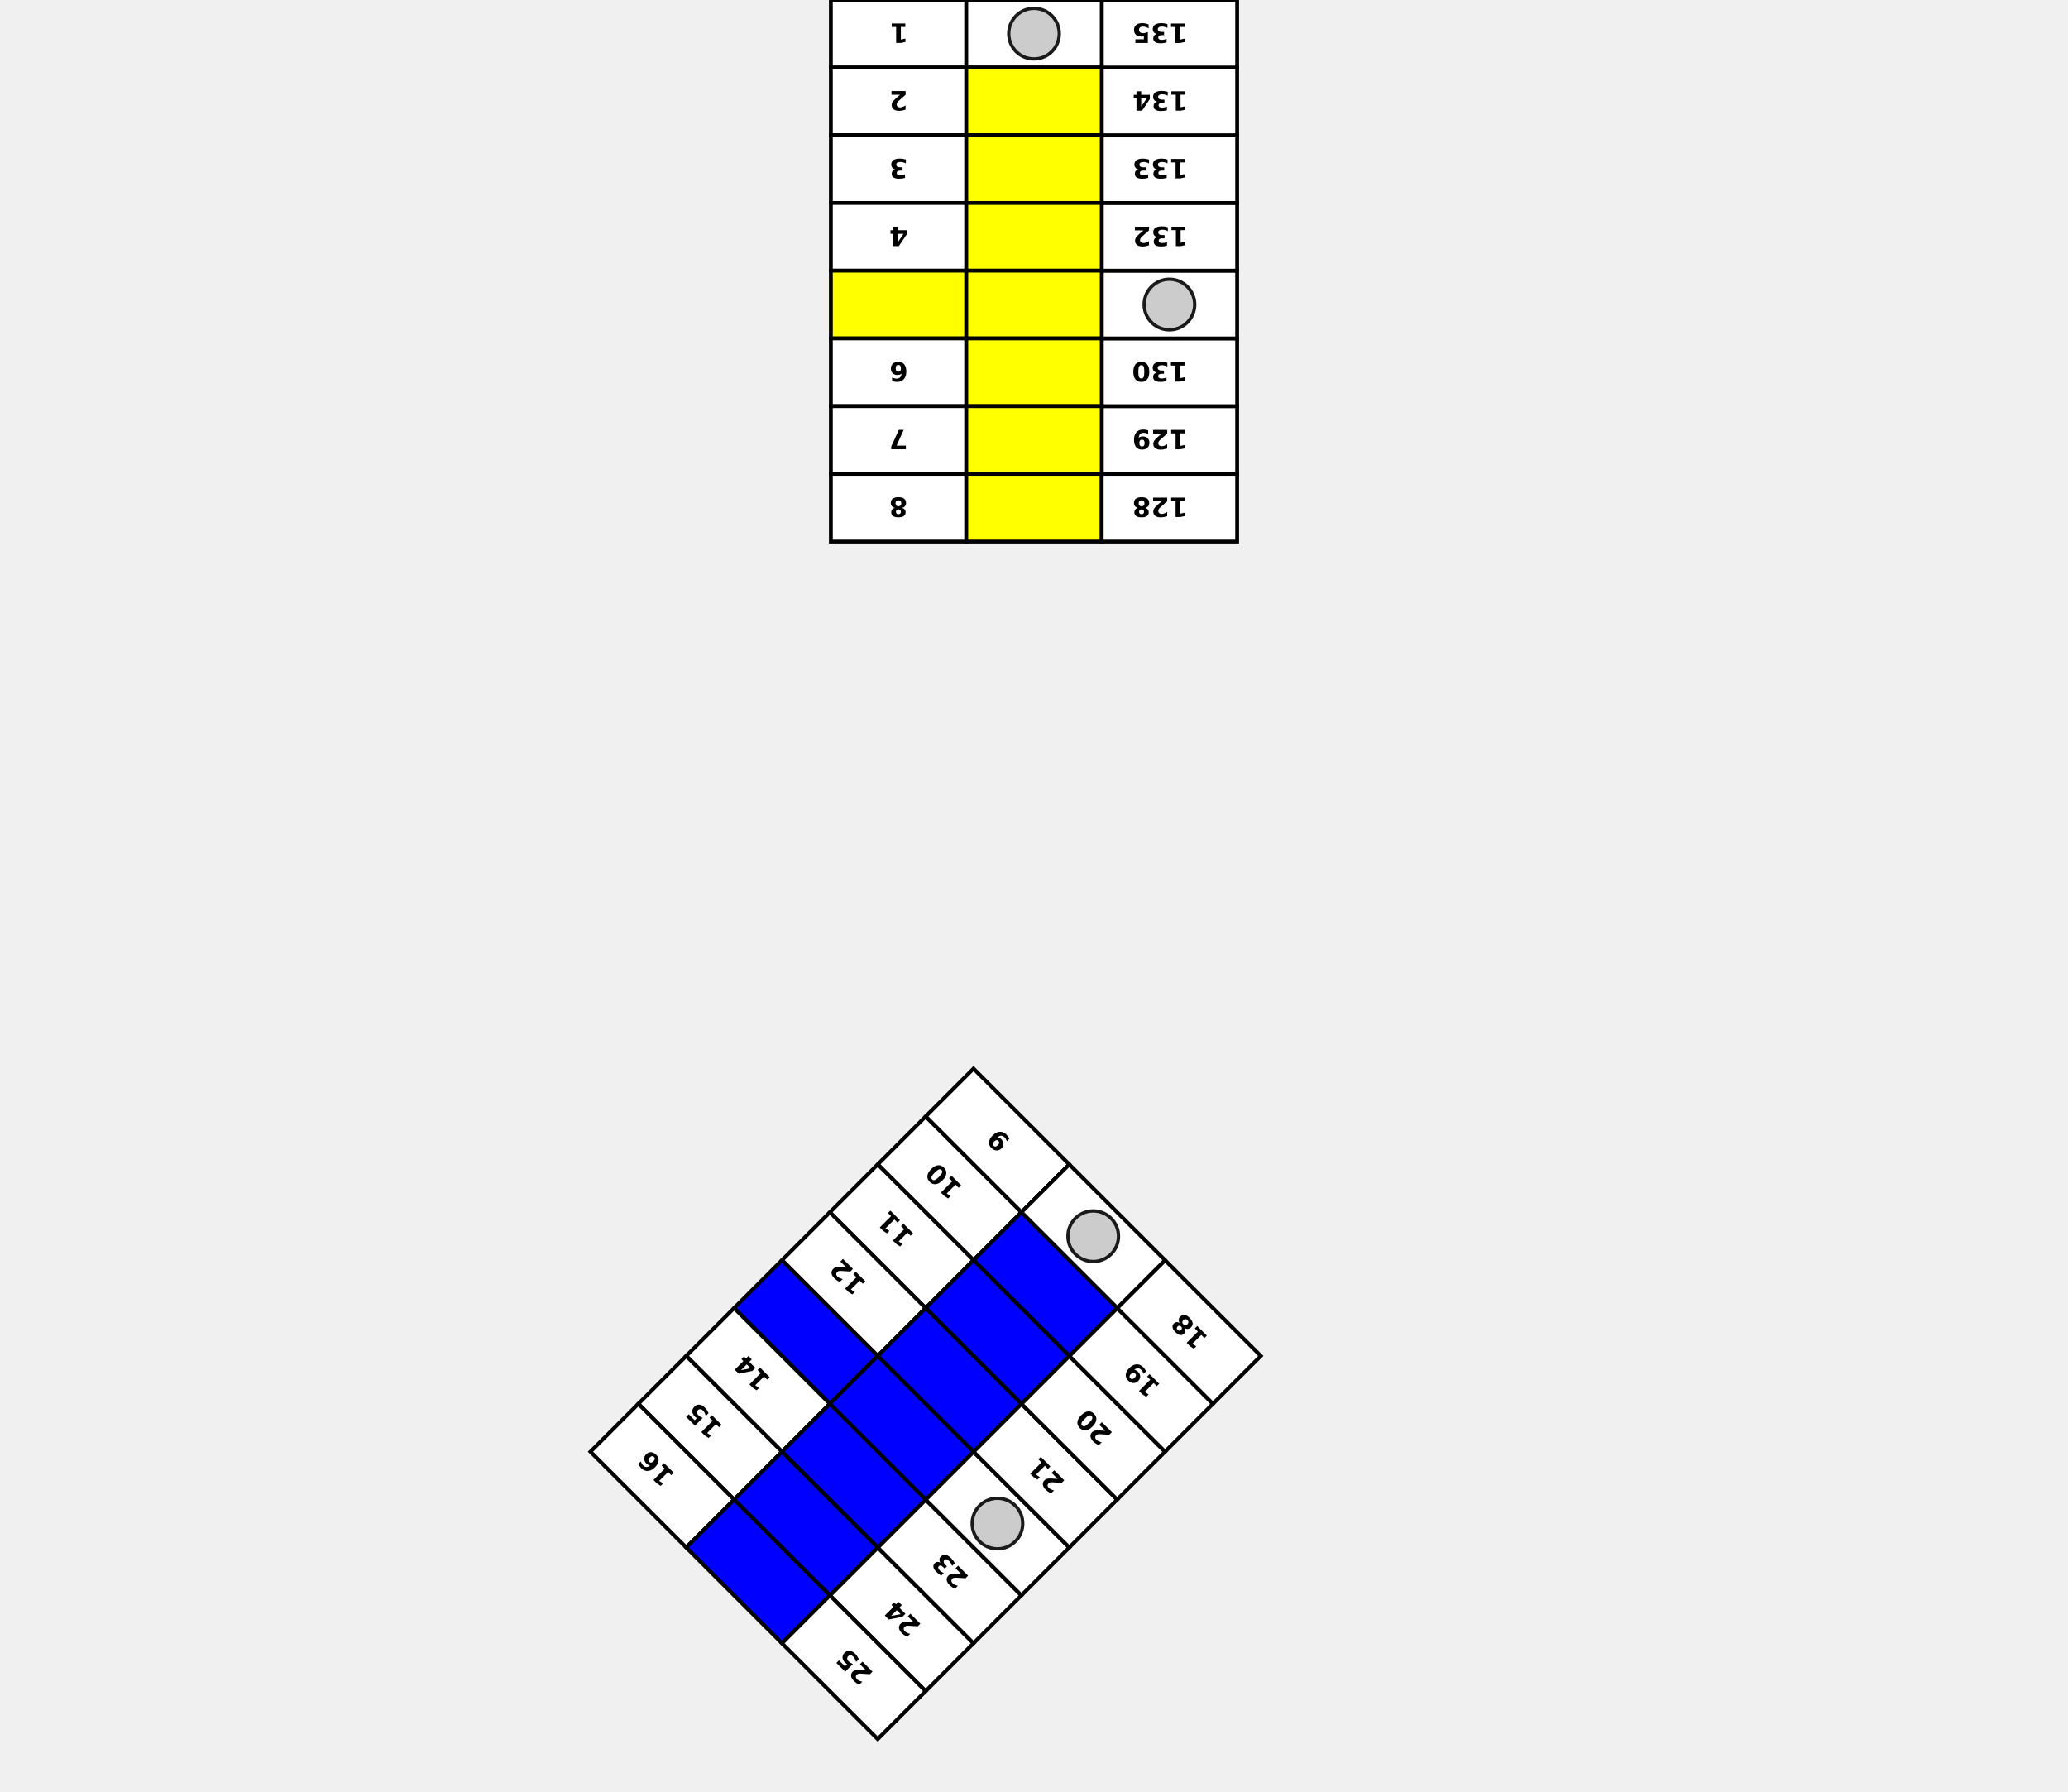
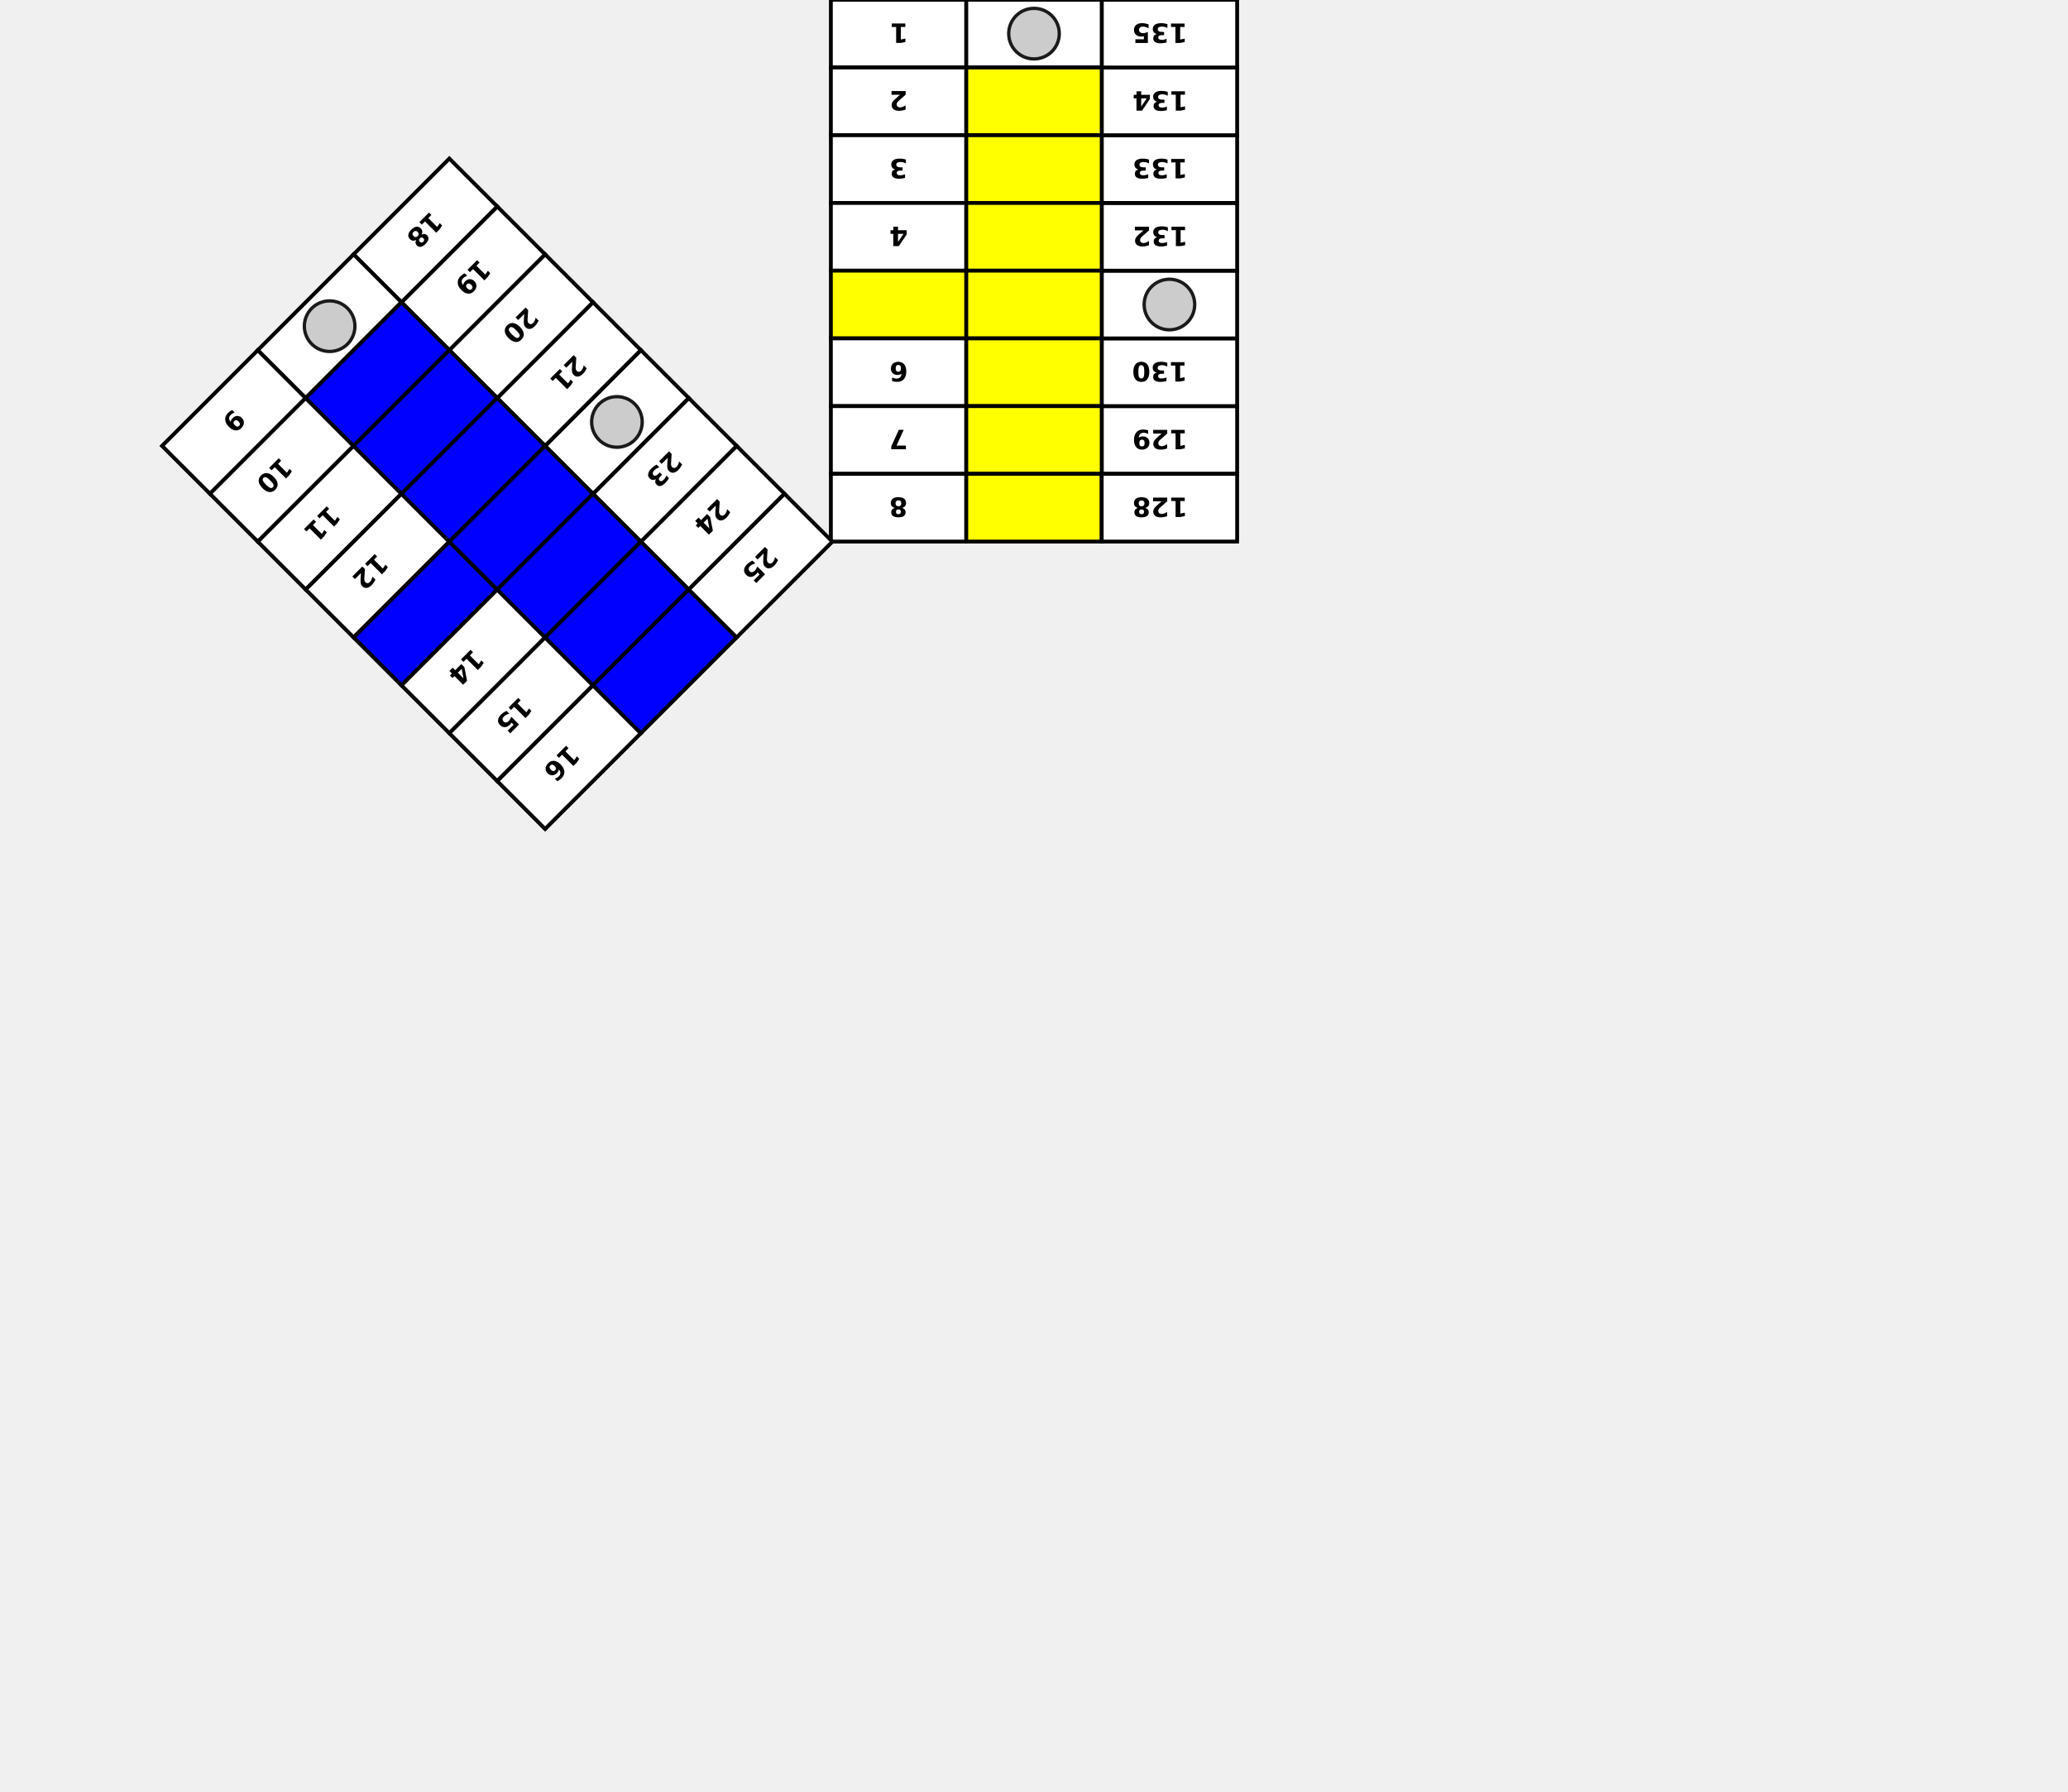
<svg xmlns="http://www.w3.org/2000/svg" width="63.034cm" height="54.589cm" viewBox="-445.898 -243.561 959.314 827.444" version="1.1" id="svg1668">
  <defs id="defs1665">
    <rect x="-396.712" y="307.918" width="100cm" height="107.05cm" id="rect208240" />
    <rect x="-396.712" y="307.918" width="100cm" height="107.05cm" id="rect208240-7" />
    <rect x="-396.712" y="307.918" width="100cm" height="107.05cm" id="rect208240-7-6" />
    <rect x="-396.712" y="307.918" width="100cm" height="107.05cm" id="rect208240-7-6-1" />
    <rect x="-396.712" y="307.918" width="100cm" height="107.05cm" id="rect208240-7-6-1-8" />
    <rect x="-396.712" y="307.918" width="100cm" height="107.05cm" id="rect208240-7-6-1-8-7" />
    <rect x="-396.712" y="307.918" width="100cm" height="107.05cm" id="rect208240-7-6-1-8-7-1" />
    <rect x="-396.712" y="307.918" width="100cm" height="107.05cm" id="rect208240-7-6-1-8-7-5" />
    <rect x="-396.712" y="307.918" width="100cm" height="107.05cm" id="rect208240-7-6-1-8-7-5-3" />
    <rect x="-396.712" y="307.918" width="100cm" height="107.05cm" id="rect208240-7-6-3" />
    <rect x="-396.712" y="307.918" width="100cm" height="107.05cm" id="rect208240-7-6-3-0" />
    <rect x="-396.712" y="307.918" width="100cm" height="107.05cm" id="rect208240-7-6-3-0-7" />
    <rect x="-396.712" y="307.918" width="100cm" height="107.05cm" id="rect208240-7-6-1-8-7-5-3-6" />
    <rect x="-396.712" y="307.918" width="100cm" height="107.05cm" id="rect208240-7-6-1-8-7-5-3-6-9" />
    <rect x="-396.712" y="307.918" width="100cm" height="107.05cm" id="rect208240-7-6-1-8-7-5-3-8" />
    <rect x="-396.712" y="307.918" width="100cm" height="107.05cm" id="rect208240-7-6-1-8-7-5-3-6-1" />
    <rect x="-396.712" y="307.918" width="100cm" height="107.05cm" id="rect208240-7-6-1-8-7-5-3-6-9-2" />
    <rect x="-396.712" y="307.918" width="100cm" height="107.05cm" id="rect208240-7-6-1-8-7-5-3-6-9-9" />
    <rect x="-396.712" y="307.918" width="100cm" height="107.05cm" id="rect208240-7-6-1-8-7-5-3-6-9-9-8" />
    <rect x="-396.712" y="307.918" width="100cm" height="107.05cm" id="rect208240-7-6-1-8-7-5-3-6-9-9-8-6" />
    <rect x="-396.712" y="307.918" width="100cm" height="107.05cm" id="rect208240-7-6-1-8-7-5-3-6-9-9-8-6-5" />
    <rect x="-396.712" y="307.918" width="100cm" height="107.05cm" id="rect208240-7-6-1-8-7-5-3-6-9-9-8-4" />
    <rect x="-396.712" y="307.918" width="100cm" height="107.05cm" id="rect208240-7-6-1-8-7-5-3-6-9-9-8-44" />
    <rect x="-396.712" y="307.918" width="100cm" height="107.05cm" id="rect208240-7-6-1-8-7-5-3-6-9-9-8-63" />
    <rect x="-396.712" y="307.918" width="100cm" height="107.05cm" id="rect208240-7-6-1-8-7-5-3-6-9-9-8-7" />
    <rect x="-396.712" y="307.918" width="100cm" height="107.05cm" id="rect208240-7-6-1-8-7-5-3-6-9-9-8-9" />
    <rect x="-396.712" y="307.918" width="100cm" height="107.05cm" id="rect208240-7-6-1-8-7-5-3-6-9-9-8-9-5" />
    <rect x="-396.712" y="307.918" width="100cm" height="107.05cm" id="rect208240-7-6-1-8-7-5-3-6-9-9-8-6-4" />
    <rect x="-396.712" y="307.918" width="100cm" height="107.05cm" id="rect208240-7-6-1-8-7-5-3-6-9-9-8-6-8" />
    <rect x="-396.712" y="307.918" width="100cm" height="107.05cm" id="rect208240-7-6-1-8-7-5-3-6-9-9-8-6-8-5" />
    <rect x="-396.712" y="307.918" width="100cm" height="107.05cm" id="rect208240-7-6-1-8-7-5-3-6-9-9-8-6-8-5-8" />
    <rect x="-396.712" y="307.918" width="100cm" height="107.05cm" id="rect208240-7-6-1-8-7-5-3-6-9-9-8-6-8-5-3" />
    <rect x="-396.712" y="307.918" width="100cm" height="107.05cm" id="rect208240-7-6-1-8-7-5-3-6-9-9-8-6-8-5-89" />
    <rect x="-396.712" y="307.918" width="100cm" height="107.05cm" id="rect208240-7-6-1-8-7-5-3-6-9-9-8-63-3" />
    <rect x="-396.712" y="307.918" width="100cm" height="107.05cm" id="rect208240-7-6-1-8-7-5-3-6-9-9-8-6-4-3" />
    <rect x="-396.712" y="307.918" width="100cm" height="107.05cm" id="rect208240-7-6-1-8-7-5-3-6-9-9-8-6-4-6" />
    <rect x="-396.712" y="307.918" width="100cm" height="107.05cm" id="rect208240-7-6-1-8-7-5-3-6-9-9-8-6-4-4" />
    <rect x="-396.712" y="307.918" width="100cm" height="107.05cm" id="rect208240-7-6-1-8-7-5-3-6-9-9-8-6-4-64" />
    <rect x="-396.712" y="307.918" width="100cm" height="107.05cm" id="rect208240-7-6-1-8-7-5-3-6-9-9-8-6-4-64-0" />
    <rect x="-396.712" y="307.918" width="100cm" height="107.05cm" id="rect208240-7-6-1-8-7-5-3-6-9-9-8-6-4-64-09" />
    <rect x="-396.712" y="307.918" width="100cm" height="107.05cm" id="rect208240-7-6-1-8-7-5-3-6-9-9-8-6-4-64-5" />
    <rect x="-396.712" y="307.918" width="100cm" height="107.05cm" id="rect208240-7-6-1-8-7-5-3-6-9-9-8-6-5-0" />
    <rect x="-396.712" y="307.918" width="100cm" height="107.05cm" id="rect208240-7-6-1-8-7-5-3-6-9-9-8-6-5-9" />
    <rect x="-396.712" y="307.918" width="100cm" height="107.05cm" id="rect208240-7-6-1-8-7-5-3-6-9-9-8-6-5-6" />
    <rect x="-396.712" y="307.918" width="100cm" height="107.05cm" id="rect208240-7-6-1-8-7-5-3-6-9-9-8-6-5-2" />
    <rect x="-396.712" y="307.918" width="100cm" height="107.05cm" id="rect208240-7-6-1-8-7-5-3-6-9-9-8-6-5-4" />
    <rect x="-396.712" y="307.918" width="100cm" height="107.05cm" id="rect208240-7-6-1-8-7-5-3-6-9-9-8-6-5-7" />
    <rect x="-396.712" y="307.918" width="100cm" height="107.05cm" id="rect208240-7-6-1-8-7-5-3-6-9-9-8-6-5-93" />
    <rect x="-396.712" y="307.918" width="100cm" height="107.05cm" id="rect208240-7-6-1-8-7-5-3-6-9-9-8-6-5-8" />
    <rect x="-396.712" y="307.918" width="100cm" height="107.05cm" id="rect208240-7-6-1-8-7-5-3-6-9-9-8-6-5-21" />
    <rect x="-396.712" y="307.918" width="100cm" height="107.05cm" id="rect208240-7-6-1-8-7-5-3-6-9-9-8-6-5-1" />
    <rect x="-396.712" y="307.918" width="100cm" height="107.05cm" id="rect208240-7-6-1-8-7-5-3-6-9-9-8-6-5-08" />
    <rect x="-396.712" y="307.918" width="100cm" height="107.05cm" id="rect208240-7-6-1-8-7-5-3-6-9-9-8-6-5-64" />
    <rect x="-396.712" y="307.918" width="100cm" height="107.05cm" id="rect208240-7-6-1-8-7-5-3-6-9-9-8-6-5-5" />
    <rect x="-396.712" y="307.918" width="100cm" height="107.05cm" id="rect208240-6" />
    <rect x="-396.712" y="307.918" width="100cm" height="107.05cm" id="rect208240-8" />
    <rect x="-396.712" y="307.918" width="100cm" height="107.05cm" id="rect208240-72" />
    <rect x="-396.712" y="307.918" width="100cm" height="107.05cm" id="rect208240-72-9" />
    <rect x="-396.712" y="307.918" width="100cm" height="107.05cm" id="rect208240-72-9-3" />
    <rect x="-396.712" y="307.918" width="100cm" height="107.05cm" id="rect208240-72-9-1" />
    <rect x="-396.712" y="307.918" width="100cm" height="107.05cm" id="rect208240-72-9-34" />
    <rect x="-396.712" y="307.918" width="100cm" height="107.05cm" id="rect208240-7-6-3-0-7-3" />
    <rect x="-396.712" y="307.918" width="100cm" height="107.05cm" id="rect208240-72-6" />
  </defs>
  <g id="layer1" transform="translate(-215.0664,-1.778467)">
    <path style="display:none;fill:#ffffff;fill-opacity:1;stroke:#000000;stroke-width:1.773;stroke-linejoin:miter;stroke-miterlimit:4;stroke-dashoffset:0;stroke-opacity:1" d="m 189.354,409.234 v -62.823 h -31.411 v 62.823 z" id="rect5265-5-3-4-8" />
    <g id="g1" transform="translate(-66.17445,-244.4481)">
      <g id="casilla_1">
        <path style="fill:#ffffff;fill-opacity:1;stroke:#000000;stroke-width:1.773;stroke-linejoin:miter;stroke-miterlimit:4;stroke-dashoffset:0;stroke-opacity:1" d="m 220.766,0.887 h 62.823 v 31.411 h -62.823 z" id="rect5265-7" />
        <text xml:space="preserve" transform="matrix(-0.2645833,0,0,-0.2645833,151.7806,104.4862)" id="text208238" style="font-style:normal;font-variant:normal;font-weight:bold;font-stretch:normal;font-size:46.667px;line-height:1.25;font-family:'DejaVu Sans';-inkscape-font-specification:'DejaVu Sans, Bold';font-variant-ligatures:normal;font-variant-caps:normal;font-variant-numeric:normal;font-variant-east-asian:normal;white-space:pre;shape-inside:url(#rect208240);display:inline;fill:#000000;fill-opacity:1;stroke:none">
-           <tspan x="-396.713" y="349.953" id="tspan15">1</tspan>
+           <tspan x="-396.713" y="349.953" id="tspan1">1</tspan>
        </text>
      </g>
      <g id="casilla_2">
        <path style="fill:#ffffff;fill-opacity:1;stroke:#000000;stroke-width:1.773;stroke-linejoin:miter;stroke-miterlimit:4;stroke-dashoffset:0;stroke-opacity:1" d="M 283.589,63.709 H 220.766 V 32.298 h 62.823 z" id="rect5265-3-70" />
        <text xml:space="preserve" transform="matrix(-0.2645833,0,0,-0.2645833,151.461,135.8161)" id="text208238-5" style="font-style:normal;font-variant:normal;font-weight:bold;font-stretch:normal;font-size:46.667px;line-height:1.25;font-family:'DejaVu Sans';-inkscape-font-specification:'DejaVu Sans, Bold';font-variant-ligatures:normal;font-variant-caps:normal;font-variant-numeric:normal;font-variant-east-asian:normal;white-space:pre;shape-inside:url(#rect208240-7);display:inline;fill:#000000;fill-opacity:1;stroke:none">
-           <tspan x="-396.713" y="349.953" id="tspan16">2</tspan>
+           <tspan x="-396.713" y="349.953" id="tspan2">2</tspan>
        </text>
      </g>
      <g id="casilla_3">
        <path style="fill:#ffffff;fill-opacity:1;stroke:#000000;stroke-width:1.773;stroke-linejoin:miter;stroke-miterlimit:4;stroke-dashoffset:0;stroke-opacity:1" d="M 283.589,95.121 H 220.766 V 63.709 h 62.823 z" id="rect5265-2-3" />
        <text xml:space="preserve" transform="matrix(-0.2645833,0,0,-0.2645833,151.4309,167.3148)" id="text208238-5-2" style="font-style:normal;font-variant:normal;font-weight:bold;font-stretch:normal;font-size:46.667px;line-height:1.25;font-family:'DejaVu Sans';-inkscape-font-specification:'DejaVu Sans, Bold';font-variant-ligatures:normal;font-variant-caps:normal;font-variant-numeric:normal;font-variant-east-asian:normal;white-space:pre;shape-inside:url(#rect208240-7-6);display:inline;fill:#000000;fill-opacity:1;stroke:none">
-           <tspan x="-396.713" y="349.953" id="tspan17">3</tspan>
+           <tspan x="-396.713" y="349.953" id="tspan3">3</tspan>
        </text>
      </g>
      <g id="casilla_4">
        <path style="fill:#ffffff;fill-opacity:1;stroke:#000000;stroke-width:1.773;stroke-linejoin:miter;stroke-miterlimit:4;stroke-dashoffset:0;stroke-opacity:1" d="m 283.589,126.532 h -62.823 V 95.121 h 62.823 z" id="rect5265-5-1-49-3-9" />
        <text xml:space="preserve" transform="matrix(-0.2645833,0,0,-0.2645833,151.5033,198.7202)" id="text208238-5-2-6" style="font-style:normal;font-variant:normal;font-weight:bold;font-stretch:normal;font-size:46.667px;line-height:1.25;font-family:'DejaVu Sans';-inkscape-font-specification:'DejaVu Sans, Bold';font-variant-ligatures:normal;font-variant-caps:normal;font-variant-numeric:normal;font-variant-east-asian:normal;white-space:pre;shape-inside:url(#rect208240-7-6-3);display:inline;fill:#000000;fill-opacity:1;stroke:none">
-           <tspan x="-396.713" y="349.953" id="tspan18">4</tspan>
+           <tspan x="-396.713" y="349.953" id="tspan4">4</tspan>
        </text>
      </g>
      <g id="casilla_5">
        <path style="fill:#ffff00;fill-opacity:1;stroke:#000000;stroke-width:1.773;stroke-linejoin:miter;stroke-miterlimit:4;stroke-dashoffset:0;stroke-opacity:1" d="m 283.589,157.943 h -62.823 v -31.411 h 62.823 z" id="rect5265-35-7" />
      </g>
      <g id="casilla_6">
        <path style="fill:#ffffff;fill-opacity:1;stroke:#000000;stroke-width:1.773;stroke-linejoin:miter;stroke-miterlimit:4;stroke-dashoffset:0;stroke-opacity:1" d="M 283.589,189.355 H 220.766 v -31.411 h 62.823 z" id="rect5265-3-2-5" />
        <text xml:space="preserve" transform="matrix(-0.2645833,0,0,-0.2645833,151.5605,261.5549)" id="text208238-5-2-6-9" style="font-style:normal;font-variant:normal;font-weight:bold;font-stretch:normal;font-size:46.667px;line-height:1.25;font-family:'DejaVu Sans';-inkscape-font-specification:'DejaVu Sans, Bold';font-variant-ligatures:normal;font-variant-caps:normal;font-variant-numeric:normal;font-variant-east-asian:normal;white-space:pre;shape-inside:url(#rect208240-7-6-3-0);display:inline;fill:#000000;fill-opacity:1;stroke:none">
-           <tspan x="-396.713" y="349.953" id="tspan19">6</tspan>
+           <tspan x="-396.713" y="349.953" id="tspan5">6</tspan>
        </text>
      </g>
      <g id="casilla_7">
        <path style="fill:#ffffff;fill-opacity:1;stroke:#000000;stroke-width:1.773;stroke-linejoin:miter;stroke-miterlimit:4;stroke-dashoffset:0;stroke-opacity:1" d="M 283.589,220.766 H 220.766 v -31.411 h 62.823 z" id="rect5265-2-0-8" />
        <text xml:space="preserve" transform="matrix(-0.2645833,0,0,-0.2645833,151.4309,292.9541)" id="text208238-5-2-6-9-7" style="font-style:normal;font-variant:normal;font-weight:bold;font-stretch:normal;font-size:46.667px;line-height:1.25;font-family:'DejaVu Sans';-inkscape-font-specification:'DejaVu Sans, Bold';font-variant-ligatures:normal;font-variant-caps:normal;font-variant-numeric:normal;font-variant-east-asian:normal;white-space:pre;shape-inside:url(#rect208240-7-6-3-0-7);display:inline;fill:#000000;fill-opacity:1;stroke:none">
-           <tspan x="-396.713" y="349.953" id="tspan20">7</tspan>
+           <tspan x="-396.713" y="349.953" id="tspan6">7</tspan>
        </text>
      </g>
      <g id="casilla_129">
        <path style="fill:#ffffff;fill-opacity:1;stroke:#000000;stroke-width:1.773;stroke-linejoin:miter;stroke-miterlimit:4;stroke-dashoffset:0;stroke-opacity:1" d="m 409.234,220.766 h -62.823 v -31.411 h 62.823 z" id="rect5265-5-1-0-0" />
        <text xml:space="preserve" transform="matrix(-0.2645833,0,0,-0.2645833,281.4081,292.9661)" id="text208238-40" style="font-style:normal;font-variant:normal;font-weight:bold;font-stretch:normal;font-size:46.667px;line-height:1.25;font-family:'DejaVu Sans';-inkscape-font-specification:'DejaVu Sans, Bold';font-variant-ligatures:normal;font-variant-caps:normal;font-variant-numeric:normal;font-variant-east-asian:normal;white-space:pre;shape-inside:url(#rect208240-72);display:inline;fill:#000000;fill-opacity:1;stroke:none">
-           <tspan x="-396.713" y="349.953" id="tspan21">129</tspan>
+           <tspan x="-396.713" y="349.953" id="tspan7">129</tspan>
        </text>
      </g>
      <g id="casilla_130">
        <path style="fill:#ffffff;fill-opacity:1;stroke:#000000;stroke-width:1.773;stroke-linejoin:miter;stroke-miterlimit:4;stroke-dashoffset:0;stroke-opacity:1" d="m 409.234,189.355 h -62.823 v -31.411 h 62.823 z" id="rect5265-5-3-4-9" />
        <text xml:space="preserve" transform="matrix(-0.2645833,0,0,-0.2645833,281.2966,261.5488)" id="text208238-40-0" style="font-style:normal;font-variant:normal;font-weight:bold;font-stretch:normal;font-size:46.667px;line-height:1.25;font-family:'DejaVu Sans';-inkscape-font-specification:'DejaVu Sans, Bold';font-variant-ligatures:normal;font-variant-caps:normal;font-variant-numeric:normal;font-variant-east-asian:normal;white-space:pre;shape-inside:url(#rect208240-72-9);display:inline;fill:#000000;fill-opacity:1;stroke:none">
-           <tspan x="-396.713" y="349.953" id="tspan22">130</tspan>
+           <tspan x="-396.713" y="349.953" id="tspan8">130</tspan>
        </text>
      </g>
      <g id="casilla_131" transform="translate(62.8227,125.6453)">
        <path style="fill:#ffffff;fill-opacity:1;stroke:#000000;stroke-width:1.773;stroke-linejoin:miter;stroke-miterlimit:4;stroke-dashoffset:0;stroke-opacity:1" d="m 346.411,32.298 h -62.823 V 0.887 h 62.823 z" id="rect5265-9-06-7" />
        <ellipse id="path3015-7-3" style="fill:#cccccc;fill-opacity:1;stroke:#1a1a1a;stroke-width:1.545;stroke-linejoin:miter;stroke-miterlimit:4;stroke-dasharray:none;stroke-dashoffset:0;stroke-opacity:1" cx="-16.592" cy="315" rx="11.728" ry="11.728" transform="rotate(-90)" />
      </g>
      <g id="casilla_132">
        <path style="fill:#ffffff;fill-opacity:1;stroke:#000000;stroke-width:1.773;stroke-linejoin:miter;stroke-miterlimit:4;stroke-dashoffset:0;stroke-opacity:1" d="m 409.234,126.532 h -62.823 V 95.121 h 62.823 z" id="rect5265-5-1-49-3" />
        <text xml:space="preserve" transform="matrix(-0.2645833,0,0,-0.2645833,281.5498,198.7322)" id="text208238-40-0-1" style="font-style:normal;font-variant:normal;font-weight:bold;font-stretch:normal;font-size:46.667px;line-height:1.25;font-family:'DejaVu Sans';-inkscape-font-specification:'DejaVu Sans, Bold';font-variant-ligatures:normal;font-variant-caps:normal;font-variant-numeric:normal;font-variant-east-asian:normal;white-space:pre;shape-inside:url(#rect208240-72-9-3);display:inline;fill:#000000;fill-opacity:1;stroke:none">
-           <tspan x="-396.713" y="349.953" id="tspan23">132</tspan>
+           <tspan x="-396.713" y="349.953" id="tspan9">132</tspan>
        </text>
      </g>
      <g id="casilla_133">
        <path style="fill:#ffffff;fill-opacity:1;stroke:#000000;stroke-width:1.773;stroke-linejoin:miter;stroke-miterlimit:4;stroke-dashoffset:0;stroke-opacity:1" d="m 409.234,95.121 h -62.823 V 63.709 h 62.823 z" id="rect5265-5-1-49" />
        <text xml:space="preserve" transform="matrix(-0.2645833,0,0,-0.2645833,281.402,167.3209)" id="text208238-40-0-0" style="font-style:normal;font-variant:normal;font-weight:bold;font-stretch:normal;font-size:46.667px;line-height:1.25;font-family:'DejaVu Sans';-inkscape-font-specification:'DejaVu Sans, Bold';font-variant-ligatures:normal;font-variant-caps:normal;font-variant-numeric:normal;font-variant-east-asian:normal;white-space:pre;shape-inside:url(#rect208240-72-9-1);display:inline;fill:#000000;fill-opacity:1;stroke:none">
-           <tspan x="-396.713" y="349.953" id="tspan24">133</tspan>
+           <tspan x="-396.713" y="349.953" id="tspan10">133</tspan>
        </text>
      </g>
      <g id="casilla_134">
        <path style="fill:#ffffff;fill-opacity:1;stroke:#000000;stroke-width:1.773;stroke-linejoin:miter;stroke-miterlimit:4;stroke-dashoffset:0;stroke-opacity:1" d="m 409.234,63.709 h -62.823 V 32.298 h 62.823 z" id="rect5265-5-3-7" />
        <text xml:space="preserve" transform="matrix(-0.2645833,0,0,-0.2645833,281.5015,135.9095)" id="text208238-40-0-03" style="font-style:normal;font-variant:normal;font-weight:bold;font-stretch:normal;font-size:46.667px;line-height:1.25;font-family:'DejaVu Sans';-inkscape-font-specification:'DejaVu Sans, Bold';font-variant-ligatures:normal;font-variant-caps:normal;font-variant-numeric:normal;font-variant-east-asian:normal;white-space:pre;shape-inside:url(#rect208240-72-9-34);display:inline;fill:#000000;fill-opacity:1;stroke:none">
-           <tspan x="-396.713" y="349.953" id="tspan25">134</tspan>
+           <tspan x="-396.713" y="349.953" id="tspan11">134</tspan>
        </text>
      </g>
      <g id="casilla_135">
        <path style="fill:#ffffff;fill-opacity:1;stroke:#000000;stroke-width:1.773;stroke-linejoin:miter;stroke-miterlimit:4;stroke-dashoffset:0;stroke-opacity:1" d="m 409.234,32.298 h -62.823 V 0.887 h 62.823 z" id="rect5265-5-0" />
        <text xml:space="preserve" transform="matrix(-0.2645833,0,0,-0.2645833,281.3418,104.4983)" id="text208238-2" style="font-style:normal;font-variant:normal;font-weight:bold;font-stretch:normal;font-size:46.667px;line-height:1.25;font-family:'DejaVu Sans';-inkscape-font-specification:'DejaVu Sans, Bold';font-variant-ligatures:normal;font-variant-caps:normal;font-variant-numeric:normal;font-variant-east-asian:normal;white-space:pre;shape-inside:url(#rect208240-6);display:inline;fill:#000000;fill-opacity:1;stroke:none">
-           <tspan x="-396.713" y="349.953" id="tspan26">135</tspan>
+           <tspan x="-396.713" y="349.953" id="tspan12">135</tspan>
        </text>
      </g>
      <g id="casilla_seguro_amarillo">
        <path style="fill:#ffffff;fill-opacity:1;stroke:#000000;stroke-width:1.773;stroke-linejoin:miter;stroke-miterlimit:4;stroke-dashoffset:0;stroke-opacity:1" d="m 346.411,32.298 h -62.823 V 0.887 h 62.823 z" id="rect5265-9-06" />
        <ellipse id="path3015-7" style="fill:#cccccc;fill-opacity:1;stroke:#1a1a1a;stroke-width:1.545;stroke-linejoin:miter;stroke-miterlimit:4;stroke-dasharray:none;stroke-dashoffset:0;stroke-opacity:1" cx="-16.592" cy="315" rx="11.728" ry="11.728" transform="rotate(-90)" />
      </g>
      <g id="casilla_amarilla_1">
        <path style="fill:#ffff00;fill-opacity:1;stroke:#000000;stroke-width:1.773;stroke-linejoin:miter;stroke-miterlimit:4;stroke-dashoffset:0;stroke-opacity:1" d="m 346.411,63.709 h -62.823 V 32.298 h 62.823 z" id="rect5265-9-4-56" />
      </g>
      <g id="casilla_amarilla_2">
        <path style="fill:#ffff00;fill-opacity:1;stroke:#000000;stroke-width:1.773;stroke-linejoin:miter;stroke-miterlimit:4;stroke-dashoffset:0;stroke-opacity:1" d="m 346.411,95.121 h -62.823 V 63.709 h 62.823 z" id="rect5265-9-1-8" />
      </g>
      <g id="casilla_amarilla_3">
        <path style="fill:#ffff00;fill-opacity:1;stroke:#000000;stroke-width:1.773;stroke-linejoin:miter;stroke-miterlimit:4;stroke-dashoffset:0;stroke-opacity:1" d="m 346.411,126.532 h -62.823 V 95.121 h 62.823 z" id="rect5265-9-4-2-6" />
      </g>
      <g id="casilla_amarilla_4">
        <path style="fill:#ffff00;fill-opacity:1;stroke:#000000;stroke-width:1.773;stroke-linejoin:miter;stroke-miterlimit:4;stroke-dashoffset:0;stroke-opacity:1" d="m 346.411,157.943 h -62.823 v -31.411 h 62.823 z" id="rect5265-9-12-7" />
      </g>
      <g id="casilla_amarilla_5">
        <path style="fill:#ffff00;fill-opacity:1;stroke:#000000;stroke-width:1.773;stroke-linejoin:miter;stroke-miterlimit:4;stroke-dashoffset:0;stroke-opacity:1" d="m 346.411,189.355 h -62.823 v -31.411 h 62.823 z" id="rect5265-9-4-6-7" />
      </g>
      <g id="casilla_amarilla_6">
        <path style="fill:#ffff00;fill-opacity:1;stroke:#000000;stroke-width:1.773;stroke-linejoin:miter;stroke-miterlimit:4;stroke-dashoffset:0;stroke-opacity:1" d="m 346.411,220.766 h -62.823 v -31.411 h 62.823 z" id="rect5265-9-1-7-3" />
      </g>
      <g id="casilla_8">
        <path style="fill:#ffffff;fill-opacity:1;stroke:#000000;stroke-width:1.773;stroke-linejoin:miter;stroke-miterlimit:4;stroke-dashoffset:0;stroke-opacity:1" d="m 283.589,252.177 h -62.823 v -31.411 h 62.823 z" id="rect5265-2-0-8-8" />
        <text xml:space="preserve" transform="matrix(-0.2645833,0,0,-0.2645833,151.4309,324.3654)" id="text208238-5-2-6-9-7-8" style="font-style:normal;font-variant:normal;font-weight:bold;font-stretch:normal;font-size:46.667px;line-height:1.25;font-family:'DejaVu Sans';-inkscape-font-specification:'DejaVu Sans, Bold';font-variant-ligatures:normal;font-variant-caps:normal;font-variant-numeric:normal;font-variant-east-asian:normal;white-space:pre;shape-inside:url(#rect208240-7-6-3-0-7);display:inline;fill:#000000;fill-opacity:1;stroke:none">
-           <tspan x="-396.713" y="349.953" id="tspan27">8</tspan>
+           <tspan x="-396.713" y="349.953" id="tspan13">8</tspan>
        </text>
      </g>
      <g id="casilla_amarilla_7">
        <path style="fill:#ffff00;fill-opacity:1;stroke:#000000;stroke-width:1.773;stroke-linejoin:miter;stroke-miterlimit:4;stroke-dashoffset:0;stroke-opacity:1" d="m 346.411,252.177 h -62.823 v -31.411 h 62.823 z" id="rect5265-9-1-7-3-g" />
      </g>
      <g id="casilla_128">
        <path style="fill:#ffffff;fill-opacity:1;stroke:#000000;stroke-width:1.773;stroke-linejoin:miter;stroke-miterlimit:4;stroke-dashoffset:0;stroke-opacity:1" d="m 409.234,252.177 h -62.823 v -31.411 h 62.823 z" id="rect5265-5-1-0-0-60" />
        <text xml:space="preserve" transform="matrix(-0.2645833,0,0,-0.2645833,281.4081,324.3774)" id="text208238-40-60" style="font-style:normal;font-variant:normal;font-weight:bold;font-stretch:normal;font-size:46.667px;line-height:1.25;font-family:'DejaVu Sans';-inkscape-font-specification:'DejaVu Sans, Bold';font-variant-ligatures:normal;font-variant-caps:normal;font-variant-numeric:normal;font-variant-east-asian:normal;white-space:pre;shape-inside:url(#rect208240-72);display:inline;fill:#000000;fill-opacity:1;stroke:none">
-           <tspan x="-396.713" y="349.953" id="tspan28">128</tspan>
+           <tspan x="-396.713" y="349.953" id="tspan14">128</tspan>
        </text>
      </g>
    </g>
-     <g id="g2" transform="translate(0, 251.2904) rotate(45, 220.7659, 0.88678)">
+     <g id="g2" transform="rotate(-45,-12.74981,436.5015)">
      <g id="casilla_9">
        <path style="fill:#ffffff;fill-opacity:1;stroke:#000000;stroke-width:1.773;stroke-linejoin:miter;stroke-miterlimit:4;stroke-dashoffset:0;stroke-opacity:1" d="m 220.766,0.887 h 62.823 v 31.411 h -62.823 z" id="rect5265-7_blue" />
        <text xml:space="preserve" transform="matrix(-0.2645833,0,0,-0.2645833,151.7806,104.4862)" id="text208238_blue" style="font-style:normal;font-variant:normal;font-weight:bold;font-stretch:normal;font-size:46.667px;line-height:1.25;font-family:'DejaVu Sans';-inkscape-font-specification:'DejaVu Sans, Bold';font-variant-ligatures:normal;font-variant-caps:normal;font-variant-numeric:normal;font-variant-east-asian:normal;white-space:pre;shape-inside:url(#rect208240);display:inline;fill:#000000;fill-opacity:1;stroke:none">
-           <tspan x="-396.713" y="349.953" id="tspan15_blue">9</tspan>
+           <tspan x="-396.713" y="349.953" id="tspan15">9</tspan>
        </text>
      </g>
      <g id="casilla_10">
        <path style="fill:#ffffff;fill-opacity:1;stroke:#000000;stroke-width:1.773;stroke-linejoin:miter;stroke-miterlimit:4;stroke-dashoffset:0;stroke-opacity:1" d="M 283.589,63.709 H 220.766 V 32.298 h 62.823 z" id="rect5265-3-70_blue" />
        <text xml:space="preserve" transform="matrix(-0.2645833,0,0,-0.2645833,151.461,135.8161)" id="text208238-5_blue" style="font-style:normal;font-variant:normal;font-weight:bold;font-stretch:normal;font-size:46.667px;line-height:1.25;font-family:'DejaVu Sans';-inkscape-font-specification:'DejaVu Sans, Bold';font-variant-ligatures:normal;font-variant-caps:normal;font-variant-numeric:normal;font-variant-east-asian:normal;white-space:pre;shape-inside:url(#rect208240-7);display:inline;fill:#000000;fill-opacity:1;stroke:none">
-           <tspan x="-396.713" y="349.953" id="tspan16_blue">10</tspan>
+           <tspan x="-396.713" y="349.953" id="tspan16">10</tspan>
        </text>
      </g>
      <g id="casilla_11">
        <path style="fill:#ffffff;fill-opacity:1;stroke:#000000;stroke-width:1.773;stroke-linejoin:miter;stroke-miterlimit:4;stroke-dashoffset:0;stroke-opacity:1" d="M 283.589,95.121 H 220.766 V 63.709 h 62.823 z" id="rect5265-2-3_blue" />
        <text xml:space="preserve" transform="matrix(-0.2645833,0,0,-0.2645833,151.4309,167.3148)" id="text208238-5-2_blue" style="font-style:normal;font-variant:normal;font-weight:bold;font-stretch:normal;font-size:46.667px;line-height:1.25;font-family:'DejaVu Sans';-inkscape-font-specification:'DejaVu Sans, Bold';font-variant-ligatures:normal;font-variant-caps:normal;font-variant-numeric:normal;font-variant-east-asian:normal;white-space:pre;shape-inside:url(#rect208240-7-6);display:inline;fill:#000000;fill-opacity:1;stroke:none">
-           <tspan x="-396.713" y="349.953" id="tspan17_blue">11</tspan>
+           <tspan x="-396.713" y="349.953" id="tspan17">11</tspan>
        </text>
      </g>
      <g id="casilla_12">
        <path style="fill:#ffffff;fill-opacity:1;stroke:#000000;stroke-width:1.773;stroke-linejoin:miter;stroke-miterlimit:4;stroke-dashoffset:0;stroke-opacity:1" d="m 283.589,126.532 h -62.823 V 95.121 h 62.823 z" id="rect5265-5-1-49-3-9_blue" />
        <text xml:space="preserve" transform="matrix(-0.2645833,0,0,-0.2645833,151.5033,198.7202)" id="text208238-5-2-6_blue" style="font-style:normal;font-variant:normal;font-weight:bold;font-stretch:normal;font-size:46.667px;line-height:1.25;font-family:'DejaVu Sans';-inkscape-font-specification:'DejaVu Sans, Bold';font-variant-ligatures:normal;font-variant-caps:normal;font-variant-numeric:normal;font-variant-east-asian:normal;white-space:pre;shape-inside:url(#rect208240-7-6-3);display:inline;fill:#000000;fill-opacity:1;stroke:none">
-           <tspan x="-396.713" y="349.953" id="tspan18_blue">12</tspan>
+           <tspan x="-396.713" y="349.953" id="tspan18">12</tspan>
        </text>
      </g>
      <g id="casilla_13">
        <path style="fill:#0000ff;fill-opacity:1;stroke:#000000;stroke-width:1.773;stroke-linejoin:miter;stroke-miterlimit:4;stroke-dashoffset:0;stroke-opacity:1" d="m 283.589,157.943 h -62.823 v -31.411 h 62.823 z" id="rect5265-35-7_blue" />
      </g>
      <g id="casilla_14">
        <path style="fill:#ffffff;fill-opacity:1;stroke:#000000;stroke-width:1.773;stroke-linejoin:miter;stroke-miterlimit:4;stroke-dashoffset:0;stroke-opacity:1" d="M 283.589,189.355 H 220.766 v -31.411 h 62.823 z" id="rect5265-3-2-5_blue" />
        <text xml:space="preserve" transform="matrix(-0.2645833,0,0,-0.2645833,151.5605,261.5549)" id="text208238-5-2-6-9_blue" style="font-style:normal;font-variant:normal;font-weight:bold;font-stretch:normal;font-size:46.667px;line-height:1.25;font-family:'DejaVu Sans';-inkscape-font-specification:'DejaVu Sans, Bold';font-variant-ligatures:normal;font-variant-caps:normal;font-variant-numeric:normal;font-variant-east-asian:normal;white-space:pre;shape-inside:url(#rect208240-7-6-3-0);display:inline;fill:#000000;fill-opacity:1;stroke:none">
-           <tspan x="-396.713" y="349.953" id="tspan19_blue">14</tspan>
+           <tspan x="-396.713" y="349.953" id="tspan19">14</tspan>
        </text>
      </g>
      <g id="casilla_15">
        <path style="fill:#ffffff;fill-opacity:1;stroke:#000000;stroke-width:1.773;stroke-linejoin:miter;stroke-miterlimit:4;stroke-dashoffset:0;stroke-opacity:1" d="M 283.589,220.766 H 220.766 v -31.411 h 62.823 z" id="rect5265-2-0-8_blue" />
        <text xml:space="preserve" transform="matrix(-0.2645833,0,0,-0.2645833,151.4309,292.9541)" id="text208238-5-2-6-9-7_blue" style="font-style:normal;font-variant:normal;font-weight:bold;font-stretch:normal;font-size:46.667px;line-height:1.25;font-family:'DejaVu Sans';-inkscape-font-specification:'DejaVu Sans, Bold';font-variant-ligatures:normal;font-variant-caps:normal;font-variant-numeric:normal;font-variant-east-asian:normal;white-space:pre;shape-inside:url(#rect208240-7-6-3-0-7);display:inline;fill:#000000;fill-opacity:1;stroke:none">
-           <tspan x="-396.713" y="349.953" id="tspan20_blue">15</tspan>
+           <tspan x="-396.713" y="349.953" id="tspan20">15</tspan>
        </text>
      </g>
      <g id="casilla_24">
        <path style="fill:#ffffff;fill-opacity:1;stroke:#000000;stroke-width:1.773;stroke-linejoin:miter;stroke-miterlimit:4;stroke-dashoffset:0;stroke-opacity:1" d="m 409.234,220.766 h -62.823 v -31.411 h 62.823 z" id="rect5265-5-1-0-0_blue" />
        <text xml:space="preserve" transform="matrix(-0.2645833,0,0,-0.2645833,281.4081,292.9661)" id="text208238-40_blue" style="font-style:normal;font-variant:normal;font-weight:bold;font-stretch:normal;font-size:46.667px;line-height:1.25;font-family:'DejaVu Sans';-inkscape-font-specification:'DejaVu Sans, Bold';font-variant-ligatures:normal;font-variant-caps:normal;font-variant-numeric:normal;font-variant-east-asian:normal;white-space:pre;shape-inside:url(#rect208240-72);display:inline;fill:#000000;fill-opacity:1;stroke:none">
-           <tspan x="-396.713" y="349.953" id="tspan21_blue">24</tspan>
+           <tspan x="-396.713" y="349.953" id="tspan21">24</tspan>
        </text>
      </g>
      <g id="casilla_23">
        <path style="fill:#ffffff;fill-opacity:1;stroke:#000000;stroke-width:1.773;stroke-linejoin:miter;stroke-miterlimit:4;stroke-dashoffset:0;stroke-opacity:1" d="m 409.234,189.355 h -62.823 v -31.411 h 62.823 z" id="rect5265-5-3-4-9_blue" />
        <text xml:space="preserve" transform="matrix(-0.2645833,0,0,-0.2645833,281.2966,261.5488)" id="text208238-40-0_blue" style="font-style:normal;font-variant:normal;font-weight:bold;font-stretch:normal;font-size:46.667px;line-height:1.25;font-family:'DejaVu Sans';-inkscape-font-specification:'DejaVu Sans, Bold';font-variant-ligatures:normal;font-variant-caps:normal;font-variant-numeric:normal;font-variant-east-asian:normal;white-space:pre;shape-inside:url(#rect208240-72-9);display:inline;fill:#000000;fill-opacity:1;stroke:none">
-           <tspan x="-396.713" y="349.953" id="tspan22_blue">23</tspan>
+           <tspan x="-396.713" y="349.953" id="tspan22">23</tspan>
        </text>
      </g>
      <g id="casilla_22" transform="translate(62.8227,125.6453)">
        <path style="fill:#ffffff;fill-opacity:1;stroke:#000000;stroke-width:1.773;stroke-linejoin:miter;stroke-miterlimit:4;stroke-dashoffset:0;stroke-opacity:1" d="m 346.411,32.298 h -62.823 V 0.887 h 62.823 z" id="rect5265-9-06-7_blue" />
        <ellipse id="path3015-7-3_blue" style="fill:#cccccc;fill-opacity:1;stroke:#1a1a1a;stroke-width:1.545;stroke-linejoin:miter;stroke-miterlimit:4;stroke-dasharray:none;stroke-dashoffset:0;stroke-opacity:1" cx="-16.592" cy="315" rx="11.728" ry="11.728" transform="rotate(-90)" />
      </g>
      <g id="casilla_21">
        <path style="fill:#ffffff;fill-opacity:1;stroke:#000000;stroke-width:1.773;stroke-linejoin:miter;stroke-miterlimit:4;stroke-dashoffset:0;stroke-opacity:1" d="m 409.234,126.532 h -62.823 V 95.121 h 62.823 z" id="rect5265-5-1-49-3_blue" />
        <text xml:space="preserve" transform="matrix(-0.2645833,0,0,-0.2645833,281.5498,198.7322)" id="text208238-40-0-1_blue" style="font-style:normal;font-variant:normal;font-weight:bold;font-stretch:normal;font-size:46.667px;line-height:1.25;font-family:'DejaVu Sans';-inkscape-font-specification:'DejaVu Sans, Bold';font-variant-ligatures:normal;font-variant-caps:normal;font-variant-numeric:normal;font-variant-east-asian:normal;white-space:pre;shape-inside:url(#rect208240-72-9-3);display:inline;fill:#000000;fill-opacity:1;stroke:none">
-           <tspan x="-396.713" y="349.953" id="tspan23_blue">21</tspan>
+           <tspan x="-396.713" y="349.953" id="tspan23">21</tspan>
        </text>
      </g>
      <g id="casilla_20">
        <path style="fill:#ffffff;fill-opacity:1;stroke:#000000;stroke-width:1.773;stroke-linejoin:miter;stroke-miterlimit:4;stroke-dashoffset:0;stroke-opacity:1" d="m 409.234,95.121 h -62.823 V 63.709 h 62.823 z" id="rect5265-5-1-49_blue" />
        <text xml:space="preserve" transform="matrix(-0.2645833,0,0,-0.2645833,281.402,167.3209)" id="text208238-40-0-0_blue" style="font-style:normal;font-variant:normal;font-weight:bold;font-stretch:normal;font-size:46.667px;line-height:1.25;font-family:'DejaVu Sans';-inkscape-font-specification:'DejaVu Sans, Bold';font-variant-ligatures:normal;font-variant-caps:normal;font-variant-numeric:normal;font-variant-east-asian:normal;white-space:pre;shape-inside:url(#rect208240-72-9-1);display:inline;fill:#000000;fill-opacity:1;stroke:none">
-           <tspan x="-396.713" y="349.953" id="tspan24_blue">20</tspan>
+           <tspan x="-396.713" y="349.953" id="tspan24">20</tspan>
        </text>
      </g>
      <g id="casilla_19">
        <path style="fill:#ffffff;fill-opacity:1;stroke:#000000;stroke-width:1.773;stroke-linejoin:miter;stroke-miterlimit:4;stroke-dashoffset:0;stroke-opacity:1" d="m 409.234,63.709 h -62.823 V 32.298 h 62.823 z" id="rect5265-5-3-7_blue" />
        <text xml:space="preserve" transform="matrix(-0.2645833,0,0,-0.2645833,281.5015,135.9095)" id="text208238-40-0-03_blue" style="font-style:normal;font-variant:normal;font-weight:bold;font-stretch:normal;font-size:46.667px;line-height:1.25;font-family:'DejaVu Sans';-inkscape-font-specification:'DejaVu Sans, Bold';font-variant-ligatures:normal;font-variant-caps:normal;font-variant-numeric:normal;font-variant-east-asian:normal;white-space:pre;shape-inside:url(#rect208240-72-9-34);display:inline;fill:#000000;fill-opacity:1;stroke:none">
-           <tspan x="-396.713" y="349.953" id="tspan25_blue">19</tspan>
+           <tspan x="-396.713" y="349.953" id="tspan25">19</tspan>
        </text>
      </g>
      <g id="casilla_18">
        <path style="fill:#ffffff;fill-opacity:1;stroke:#000000;stroke-width:1.773;stroke-linejoin:miter;stroke-miterlimit:4;stroke-dashoffset:0;stroke-opacity:1" d="m 409.234,32.298 h -62.823 V 0.887 h 62.823 z" id="rect5265-5-0_blue" />
        <text xml:space="preserve" transform="matrix(-0.2645833,0,0,-0.2645833,281.3418,104.4983)" id="text208238-2_blue" style="font-style:normal;font-variant:normal;font-weight:bold;font-stretch:normal;font-size:46.667px;line-height:1.25;font-family:'DejaVu Sans';-inkscape-font-specification:'DejaVu Sans, Bold';font-variant-ligatures:normal;font-variant-caps:normal;font-variant-numeric:normal;font-variant-east-asian:normal;white-space:pre;shape-inside:url(#rect208240-6);display:inline;fill:#000000;fill-opacity:1;stroke:none">
-           <tspan x="-396.713" y="349.953" id="tspan26_blue">18</tspan>
+           <tspan x="-396.713" y="349.953" id="tspan26">18</tspan>
        </text>
      </g>
      <g id="casilla_seguro_azul">
        <path style="fill:#ffffff;fill-opacity:1;stroke:#000000;stroke-width:1.773;stroke-linejoin:miter;stroke-miterlimit:4;stroke-dashoffset:0;stroke-opacity:1" d="m 346.411,32.298 h -62.823 V 0.887 h 62.823 z" id="rect5265-9-06_blue" />
        <ellipse id="path3015-7_blue" style="fill:#cccccc;fill-opacity:1;stroke:#1a1a1a;stroke-width:1.545;stroke-linejoin:miter;stroke-miterlimit:4;stroke-dasharray:none;stroke-dashoffset:0;stroke-opacity:1" cx="-16.592" cy="315" rx="11.728" ry="11.728" transform="rotate(-90)" />
      </g>
      <g id="casilla_azul_1">
        <path style="fill:#0000ff;fill-opacity:1;stroke:#000000;stroke-width:1.773;stroke-linejoin:miter;stroke-miterlimit:4;stroke-dashoffset:0;stroke-opacity:1" d="m 346.411,63.709 h -62.823 V 32.298 h 62.823 z" id="rect5265-9-4-56_blue" />
      </g>
      <g id="casilla_azul_2">
        <path style="fill:#0000ff;fill-opacity:1;stroke:#000000;stroke-width:1.773;stroke-linejoin:miter;stroke-miterlimit:4;stroke-dashoffset:0;stroke-opacity:1" d="m 346.411,95.121 h -62.823 V 63.709 h 62.823 z" id="rect5265-9-1-8_blue" />
      </g>
      <g id="casilla_azul_3">
        <path style="fill:#0000ff;fill-opacity:1;stroke:#000000;stroke-width:1.773;stroke-linejoin:miter;stroke-miterlimit:4;stroke-dashoffset:0;stroke-opacity:1" d="m 346.411,126.532 h -62.823 V 95.121 h 62.823 z" id="rect5265-9-4-2-6_blue" />
      </g>
      <g id="casilla_azul_4">
        <path style="fill:#0000ff;fill-opacity:1;stroke:#000000;stroke-width:1.773;stroke-linejoin:miter;stroke-miterlimit:4;stroke-dashoffset:0;stroke-opacity:1" d="m 346.411,157.943 h -62.823 v -31.411 h 62.823 z" id="rect5265-9-12-7_blue" />
      </g>
      <g id="casilla_azul_5">
        <path style="fill:#0000ff;fill-opacity:1;stroke:#000000;stroke-width:1.773;stroke-linejoin:miter;stroke-miterlimit:4;stroke-dashoffset:0;stroke-opacity:1" d="m 346.411,189.355 h -62.823 v -31.411 h 62.823 z" id="rect5265-9-4-6-7_blue" />
      </g>
      <g id="casilla_azul_6">
        <path style="fill:#0000ff;fill-opacity:1;stroke:#000000;stroke-width:1.773;stroke-linejoin:miter;stroke-miterlimit:4;stroke-dashoffset:0;stroke-opacity:1" d="m 346.411,220.766 h -62.823 v -31.411 h 62.823 z" id="rect5265-9-1-7-3_blue" />
      </g>
      <g id="casilla_16">
        <path style="fill:#ffffff;fill-opacity:1;stroke:#000000;stroke-width:1.773;stroke-linejoin:miter;stroke-miterlimit:4;stroke-dashoffset:0;stroke-opacity:1" d="m 283.589,252.177 h -62.823 v -31.411 h 62.823 z" id="rect5265-2-0-8-8_blue" />
        <text xml:space="preserve" transform="matrix(-0.2645833,0,0,-0.2645833,151.4309,324.3654)" id="text208238-5-2-6-9-7-8_blue" style="font-style:normal;font-variant:normal;font-weight:bold;font-stretch:normal;font-size:46.667px;line-height:1.25;font-family:'DejaVu Sans';-inkscape-font-specification:'DejaVu Sans, Bold';font-variant-ligatures:normal;font-variant-caps:normal;font-variant-numeric:normal;font-variant-east-asian:normal;white-space:pre;shape-inside:url(#rect208240-7-6-3-0-7);display:inline;fill:#000000;fill-opacity:1;stroke:none">
-           <tspan x="-396.713" y="349.953" id="tspan27_blue">16</tspan>
+           <tspan x="-396.713" y="349.953" id="tspan27">16</tspan>
        </text>
      </g>
      <g id="casilla_azul_7">
        <path style="fill:#0000ff;fill-opacity:1;stroke:#000000;stroke-width:1.773;stroke-linejoin:miter;stroke-miterlimit:4;stroke-dashoffset:0;stroke-opacity:1" d="m 346.411,252.177 h -62.823 v -31.411 h 62.823 z" id="rect5265-9-1-7-3-g_blue" />
      </g>
      <g id="casilla_25">
        <path style="fill:#ffffff;fill-opacity:1;stroke:#000000;stroke-width:1.773;stroke-linejoin:miter;stroke-miterlimit:4;stroke-dashoffset:0;stroke-opacity:1" d="m 409.234,252.177 h -62.823 v -31.411 h 62.823 z" id="rect5265-5-1-0-0-60_blue" />
        <text xml:space="preserve" transform="matrix(-0.2645833,0,0,-0.2645833,281.4081,324.3774)" id="text208238-40-60_blue" style="font-style:normal;font-variant:normal;font-weight:bold;font-stretch:normal;font-size:46.667px;line-height:1.25;font-family:'DejaVu Sans';-inkscape-font-specification:'DejaVu Sans, Bold';font-variant-ligatures:normal;font-variant-caps:normal;font-variant-numeric:normal;font-variant-east-asian:normal;white-space:pre;shape-inside:url(#rect208240-72);display:inline;fill:#000000;fill-opacity:1;stroke:none">
-           <tspan x="-396.713" y="349.953" id="tspan28_blue">25</tspan>
+           <tspan x="-396.713" y="349.953" id="tspan28">25</tspan>
        </text>
      </g>
    </g>
    <rect style="fill:#ff007f;fill-opacity:1;stroke:#000000;stroke-width:2.653;stroke-linecap:butt;stroke-dasharray:none;stroke-opacity:1" id="rect13" height="107.05cm" x="345.273" y="-243.121" width="0" />
  </g>
</svg>
